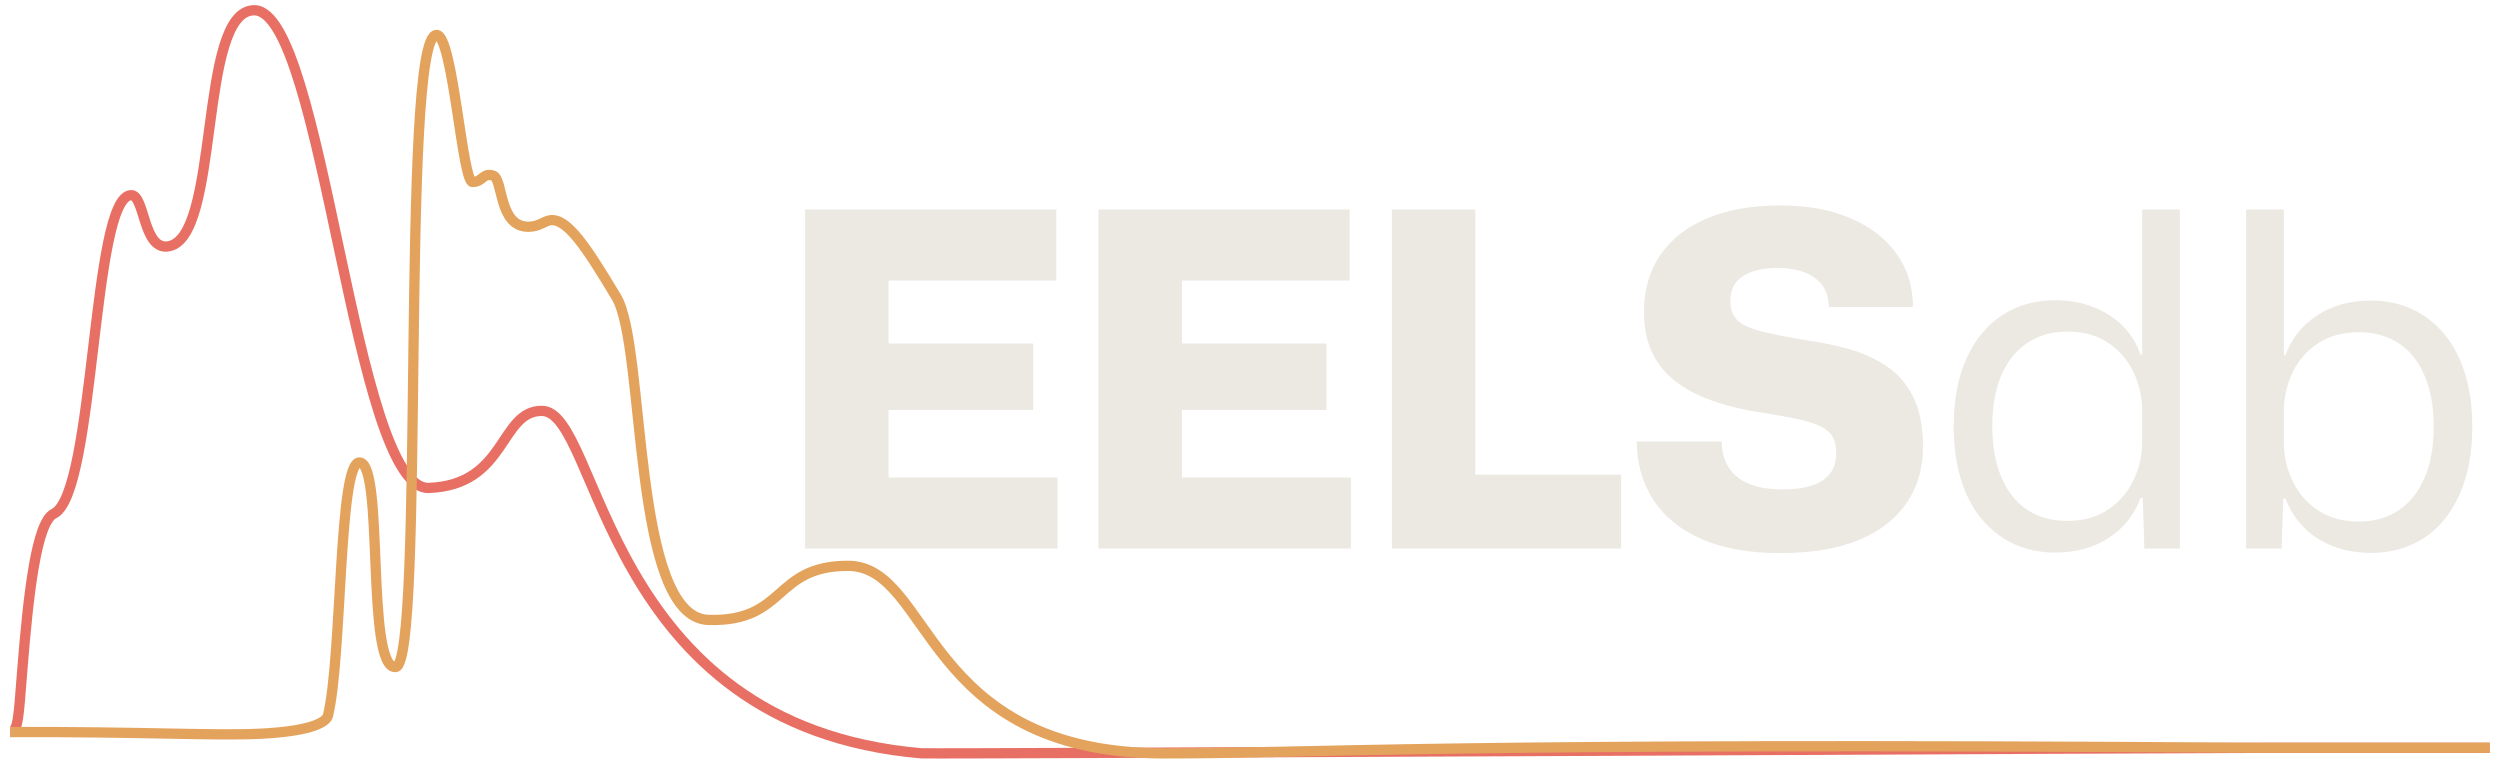
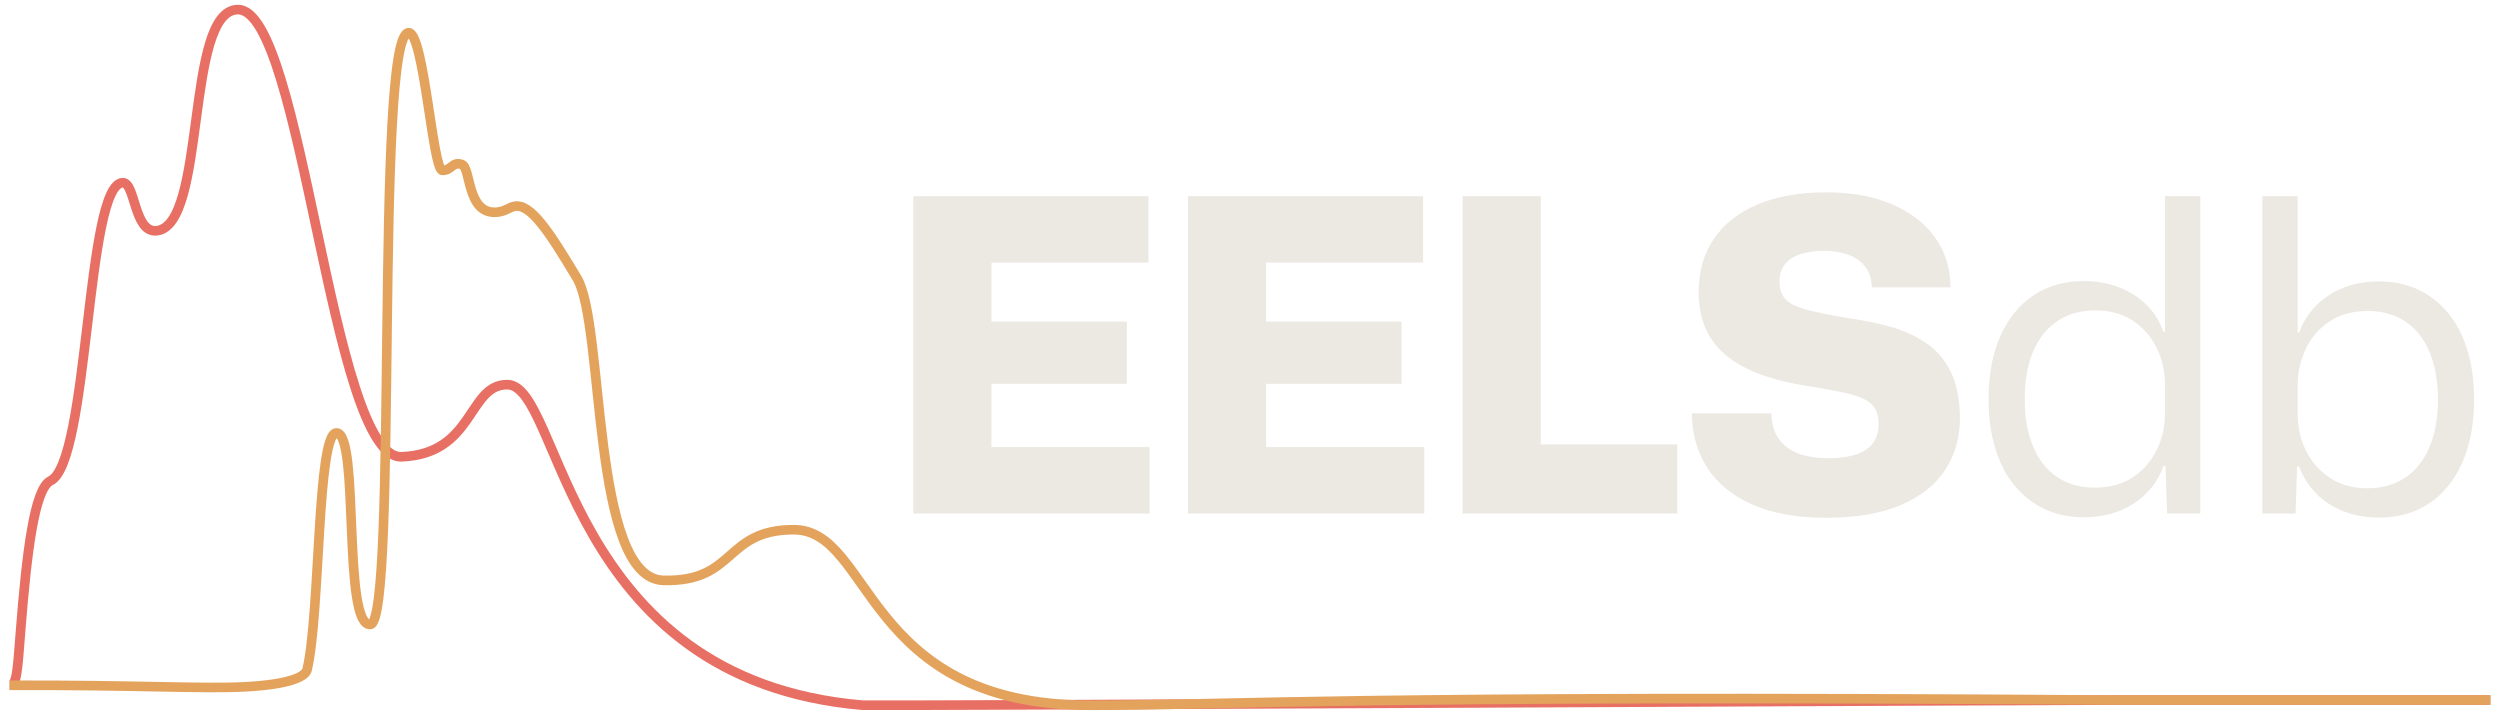
- <svg xmlns="http://www.w3.org/2000/svg" viewBox="6.97 7.4 486.74 149.8">
-   <path fill="#ece8e2" d="M163.72 114.2V48.2H212.62V62.02H176.56L179.96 58.61V103.78L176.56 100.38H212.85V114.2ZM176.56 87.22V74.29H208.12V87.22ZM220.84 114.2V48.2H269.74V62.02H233.69L237.09 58.61V103.78L233.69 100.38H269.98V114.2ZM233.69 87.22V74.29H265.24V87.22ZM277.97 114.2V48.2H294.21V102.29L292.04 99.83H322.59V114.2ZM353.52 115.08Q344.48 115.08 338.28 112.36Q332.08 109.65 328.88 104.73Q325.68 99.82 325.65 93.37H342.17Q342.19 96.17 343.45 98.27Q344.7 100.36 347.32 101.53Q349.94 102.69 354.19 102.69Q357.32 102.69 359.65 101.97Q361.97 101.24 363.22 99.66Q364.48 98.09 364.48 95.54Q364.48 93.68 363.81 92.49Q363.14 91.3 361.55 90.46Q359.95 89.63 357.15 89.03Q354.35 88.42 350.08 87.74Q344.39 86.89 340.06 85.31Q335.73 83.73 332.84 81.37Q329.95 79.01 328.5 75.73Q327.05 72.45 327.05 68.13Q327.05 61.67 330.26 57.01Q333.46 52.36 339.41 49.88Q345.35 47.4 353.56 47.4Q361.44 47.4 367.22 49.87Q373 52.34 376.2 56.78Q379.4 61.23 379.41 67.16H363.07Q362.96 64.34 361.55 62.68Q360.13 61.01 357.91 60.28Q355.68 59.56 353.12 59.56Q350.28 59.56 348.19 60.26Q346.1 60.97 344.98 62.36Q343.86 63.76 343.86 66.05Q343.86 68.26 345.08 69.61Q346.31 70.95 349.58 71.83Q352.86 72.71 358.88 73.68Q362.96 74.26 366.93 75.36Q370.89 76.46 374.17 78.62Q377.45 80.77 379.41 84.58Q381.37 88.4 381.37 94.5Q381.37 100.53 378.26 105.21Q375.15 109.88 368.99 112.48Q362.83 115.08 353.52 115.08ZM407.05 114.98Q402.68 114.98 399.05 113.29Q395.41 111.6 392.79 108.44Q390.16 105.28 388.76 100.72Q387.35 96.16 387.35 90.42Q387.35 82.72 389.84 77.21Q392.33 71.7 396.77 68.78Q401.21 65.86 407.05 65.86Q411.18 65.86 414.53 67.18Q417.89 68.5 420.25 70.86Q422.61 73.22 423.71 76.44H424.05V48.2H431.38V114.2H424.47L424.16 104.33H423.71Q422.03 109.12 417.64 112.05Q413.26 114.98 407.05 114.98ZM409.41 108.82Q414.11 108.82 417.38 106.64Q420.64 104.46 422.34 100.93Q424.05 97.4 424.05 93.27V87.49Q424.05 83.32 422.32 79.77Q420.59 76.22 417.34 74.08Q414.09 71.95 409.53 71.95Q404.98 71.95 401.7 74.14Q398.41 76.33 396.63 80.45Q394.86 84.56 394.86 90.42Q394.86 96.12 396.61 100.28Q398.36 104.44 401.62 106.63Q404.88 108.82 409.41 108.82ZM468.61 115.04Q464.51 115.04 461.14 113.72Q457.77 112.4 455.45 110Q453.12 107.59 451.95 104.46H451.5L451.19 114.2H444.29V48.2H451.62V76.57H451.95Q453.64 71.78 458.05 68.85Q462.47 65.92 468.61 65.92Q473.01 65.92 476.63 67.61Q480.25 69.3 482.88 72.46Q485.5 75.62 486.91 80.18Q488.31 84.74 488.31 90.48Q488.31 98.15 485.83 103.67Q483.36 109.19 478.94 112.12Q474.52 115.04 468.61 115.04ZM466.13 108.95Q470.68 108.95 473.97 106.76Q477.25 104.57 479.03 100.41Q480.81 96.25 480.81 90.48Q480.81 86.17 479.81 82.75Q478.8 79.33 476.93 76.95Q475.07 74.57 472.36 73.33Q469.65 72.08 466.26 72.08Q461.58 72.08 458.3 74.22Q455.02 76.37 453.32 79.93Q451.62 83.5 451.62 87.62V93.4Q451.62 97.58 453.34 101.1Q455.07 104.62 458.32 106.78Q461.58 108.95 466.13 108.95Z" />
-   <path fill="none" stroke="#e86f63" stroke-width="2" d="M8.975,149.924c1.525,0,1.616-2.979,2.292-11.534 c1.24-15.707,2.823-29.341,6.208-30.993c8.078-3.943,7.332-61.687,15-62c2.661-0.109,2.328,10.391,7,10c10.641-0.891,5.828-46,17-46 c13.494,0,19.328,93.557,34,93c15.201-0.578,13.761-15.041,22.001-15c11.465,0.056,11.581,61.37,73.898,66.669 c1.971,0.167,258.765-1.117,260.862-1.065h44.47" />
-   <path fill="none" stroke="#e3a35d" stroke-width="2" d="M8.975,149.924 c25.75-0.079,40.003,0.77,48.775,0.326c10.484-0.53,12.811-2.435,13.078-3.542c2.767-11.43,2.056-49.396,6.146-49.267 c4.819,0.153,1.181,40.096,7,39.834s0.843-123.072,8-123.072c3.153,0,5,28.631,7,28.631s2-1.867,4-1.245s1.006,10.122,7,9.958 c1.978-0.054,2.851-1.033,4-1.245c3.366-0.621,7.181,5.241,13,14.938s2.847,62.503,18,62.864c15.153,0.36,12.514-10.482,27-10.54 c16.525-0.065,14.399,36.5,61.693,36.515c29.6,0.009,53.017-2.192,213.568-1.08h44.47" />
+ <svg xmlns="http://www.w3.org/2000/svg" viewBox="6.97 7.4 519.94 149.8">
+   <path fill="#ece8e2" d="M196.92 114.2V48.2H245.82V62.02H209.76L213.16 58.61V103.78L209.76 100.38H246.05V114.2ZM209.76 87.22V74.29H241.32V87.22ZM254.04 114.2V48.2H302.94V62.02H266.89L270.29 58.61V103.78L266.89 100.38H303.18V114.2ZM266.89 87.22V74.29H298.44V87.22ZM311.17 114.2V48.2H327.41V102.29L325.24 99.83H355.79V114.2ZM386.72 115.08Q377.68 115.08 371.48 112.36Q365.28 109.65 362.08 104.73Q358.88 99.82 358.85 93.37H375.37Q375.39 96.17 376.65 98.27Q377.9 100.36 380.52 101.53Q383.14 102.69 387.39 102.69Q390.52 102.69 392.85 101.97Q395.17 101.24 396.42 99.66Q397.68 98.09 397.68 95.54Q397.68 93.68 397.01 92.49Q396.34 91.3 394.75 90.46Q393.15 89.63 390.35 89.03Q387.55 88.42 383.28 87.74Q377.59 86.89 373.26 85.31Q368.93 83.73 366.04 81.37Q363.15 79.01 361.7 75.73Q360.25 72.45 360.25 68.13Q360.25 61.67 363.46 57.01Q366.66 52.36 372.61 49.88Q378.55 47.4 386.76 47.4Q394.64 47.4 400.42 49.87Q406.2 52.34 409.4 56.78Q412.6 61.23 412.61 67.16H396.27Q396.16 64.34 394.75 62.68Q393.33 61.01 391.11 60.28Q388.88 59.56 386.32 59.56Q383.48 59.56 381.39 60.26Q379.3 60.97 378.18 62.36Q377.06 63.76 377.06 66.05Q377.06 68.26 378.28 69.61Q379.51 70.95 382.78 71.83Q386.06 72.71 392.08 73.68Q396.16 74.26 400.13 75.36Q404.09 76.46 407.37 78.62Q410.65 80.77 412.61 84.58Q414.57 88.4 414.57 94.5Q414.57 100.53 411.46 105.21Q408.35 109.88 402.19 112.48Q396.03 115.08 386.72 115.08ZM440.25 114.98Q435.88 114.98 432.25 113.29Q428.61 111.6 425.99 108.44Q423.36 105.28 421.96 100.72Q420.55 96.16 420.55 90.42Q420.55 82.72 423.04 77.21Q425.53 71.7 429.97 68.78Q434.41 65.86 440.25 65.86Q444.38 65.86 447.73 67.18Q451.09 68.5 453.45 70.86Q455.81 73.22 456.91 76.44H457.25V48.2H464.58V114.2H457.67L457.36 104.33H456.91Q455.23 109.12 450.84 112.05Q446.46 114.98 440.25 114.98ZM442.61 108.82Q447.31 108.82 450.58 106.64Q453.84 104.46 455.54 100.93Q457.25 97.4 457.25 93.27V87.49Q457.25 83.32 455.52 79.77Q453.79 76.22 450.54 74.08Q447.29 71.95 442.73 71.95Q438.18 71.95 434.9 74.14Q431.61 76.33 429.83 80.45Q428.06 84.56 428.06 90.42Q428.06 96.12 429.81 100.28Q431.56 104.44 434.82 106.63Q438.08 108.82 442.61 108.82ZM501.81 115.04Q497.71 115.04 494.34 113.72Q490.97 112.4 488.65 110Q486.32 107.59 485.15 104.46H484.7L484.39 114.2H477.49V48.2H484.82V76.57H485.15Q486.84 71.78 491.25 68.85Q495.67 65.92 501.81 65.92Q506.21 65.92 509.83 67.61Q513.45 69.3 516.08 72.46Q518.7 75.62 520.11 80.18Q521.51 84.74 521.51 90.48Q521.51 98.15 519.03 103.67Q516.56 109.19 512.14 112.12Q507.72 115.04 501.81 115.04ZM499.33 108.95Q503.88 108.95 507.17 106.76Q510.45 104.57 512.23 100.41Q514.01 96.25 514.01 90.48Q514.01 86.17 513.01 82.75Q512 79.33 510.13 76.95Q508.27 74.57 505.56 73.33Q502.85 72.08 499.46 72.08Q494.78 72.08 491.5 74.22Q488.22 76.37 486.52 79.93Q484.82 83.5 484.82 87.62V93.4Q484.82 97.58 486.54 101.1Q488.27 104.62 491.52 106.78Q494.78 108.95 499.33 108.95Z" />
+   <path fill="none" stroke="#e86f63" stroke-width="2" d="M8.975,149.924c1.525,0,1.616-2.979,2.292-11.534 c1.24-15.707,2.823-29.341,6.208-30.993c8.078-3.943,7.332-61.687,15-62c2.661-0.109,2.328,10.391,7,10c10.641-0.891,5.828-46,17-46 c13.494,0,19.328,93.557,34,93c15.201-0.578,13.761-15.041,22.001-15c11.465,0.056,11.581,61.37,73.898,66.669 c1.971,0.167,258.765-1.117,260.862-1.065h77.67" />
+   <path fill="none" stroke="#e3a35d" stroke-width="2" d="M8.975,149.924 c25.75-0.079,40.003,0.77,48.775,0.326c10.484-0.53,12.811-2.435,13.078-3.542c2.767-11.43,2.056-49.396,6.146-49.267 c4.819,0.153,1.181,40.096,7,39.834s0.843-123.072,8-123.072c3.153,0,5,28.631,7,28.631s2-1.867,4-1.245s1.006,10.122,7,9.958 c1.978-0.054,2.851-1.033,4-1.245c3.366-0.621,7.181,5.241,13,14.938s2.847,62.503,18,62.864c15.153,0.36,12.514-10.482,27-10.54 c16.525-0.065,14.399,36.5,61.693,36.515c29.6,0.009,53.017-2.192,213.568-1.08h77.67" />
</svg>
